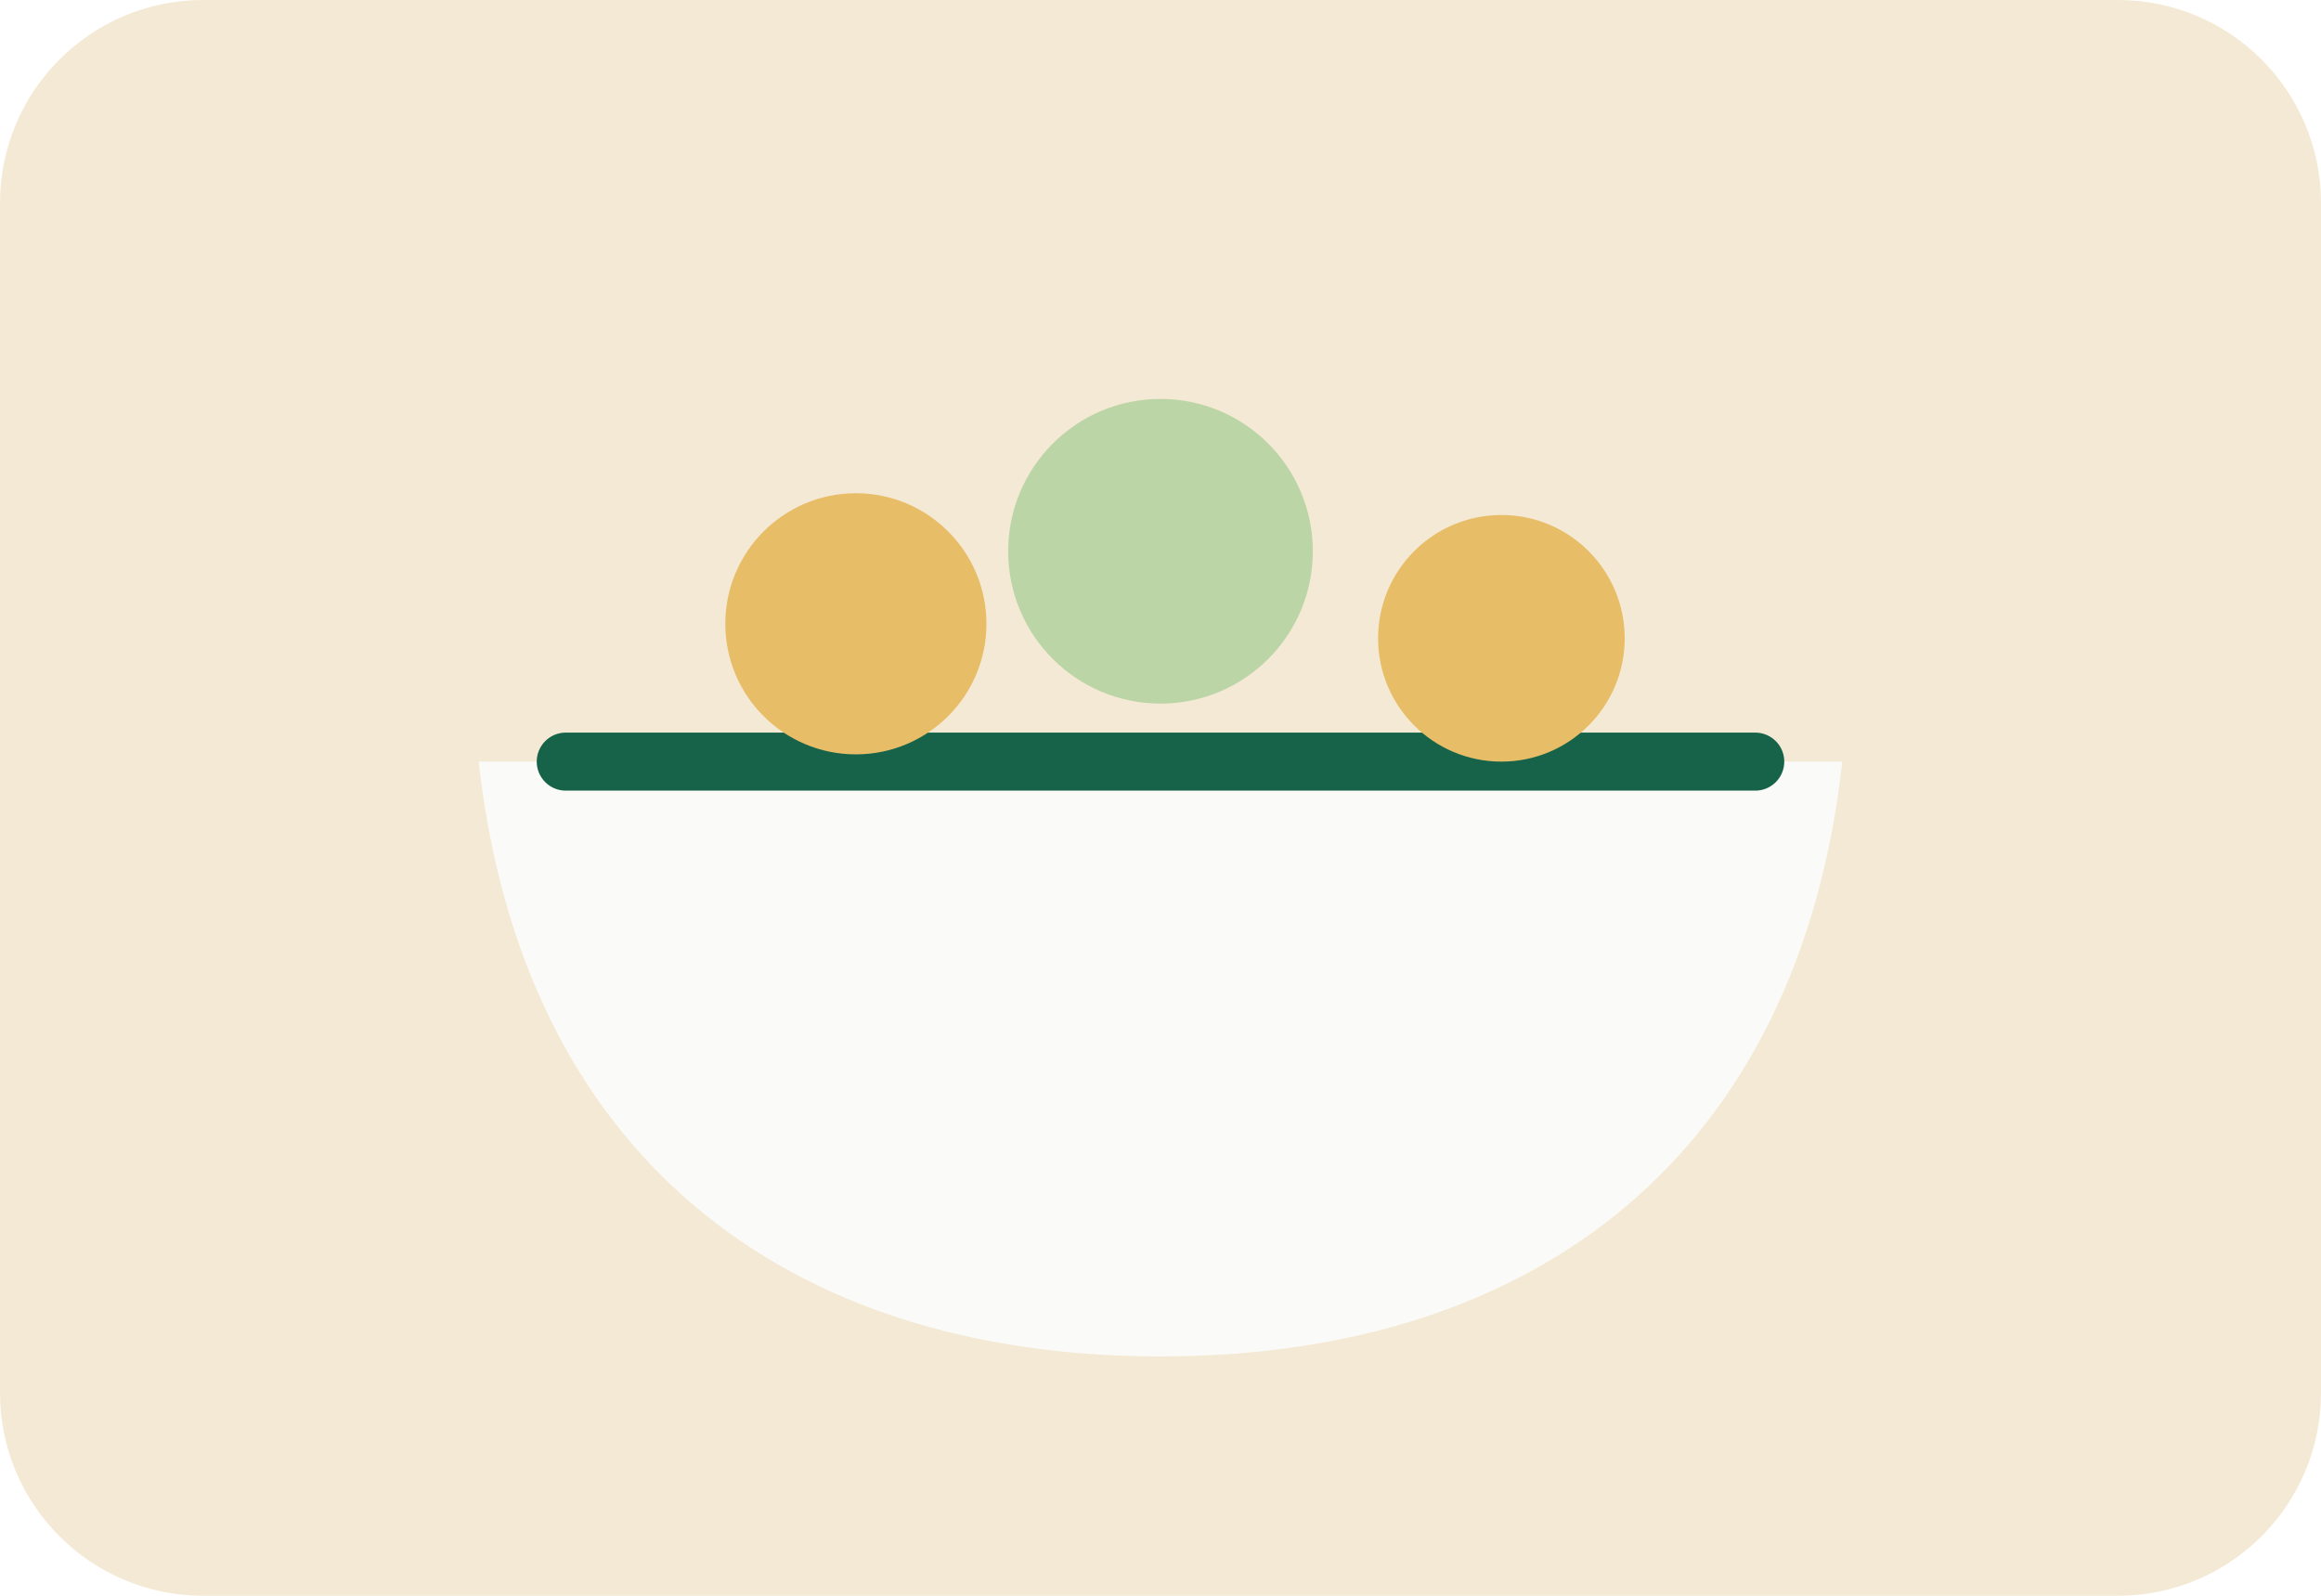
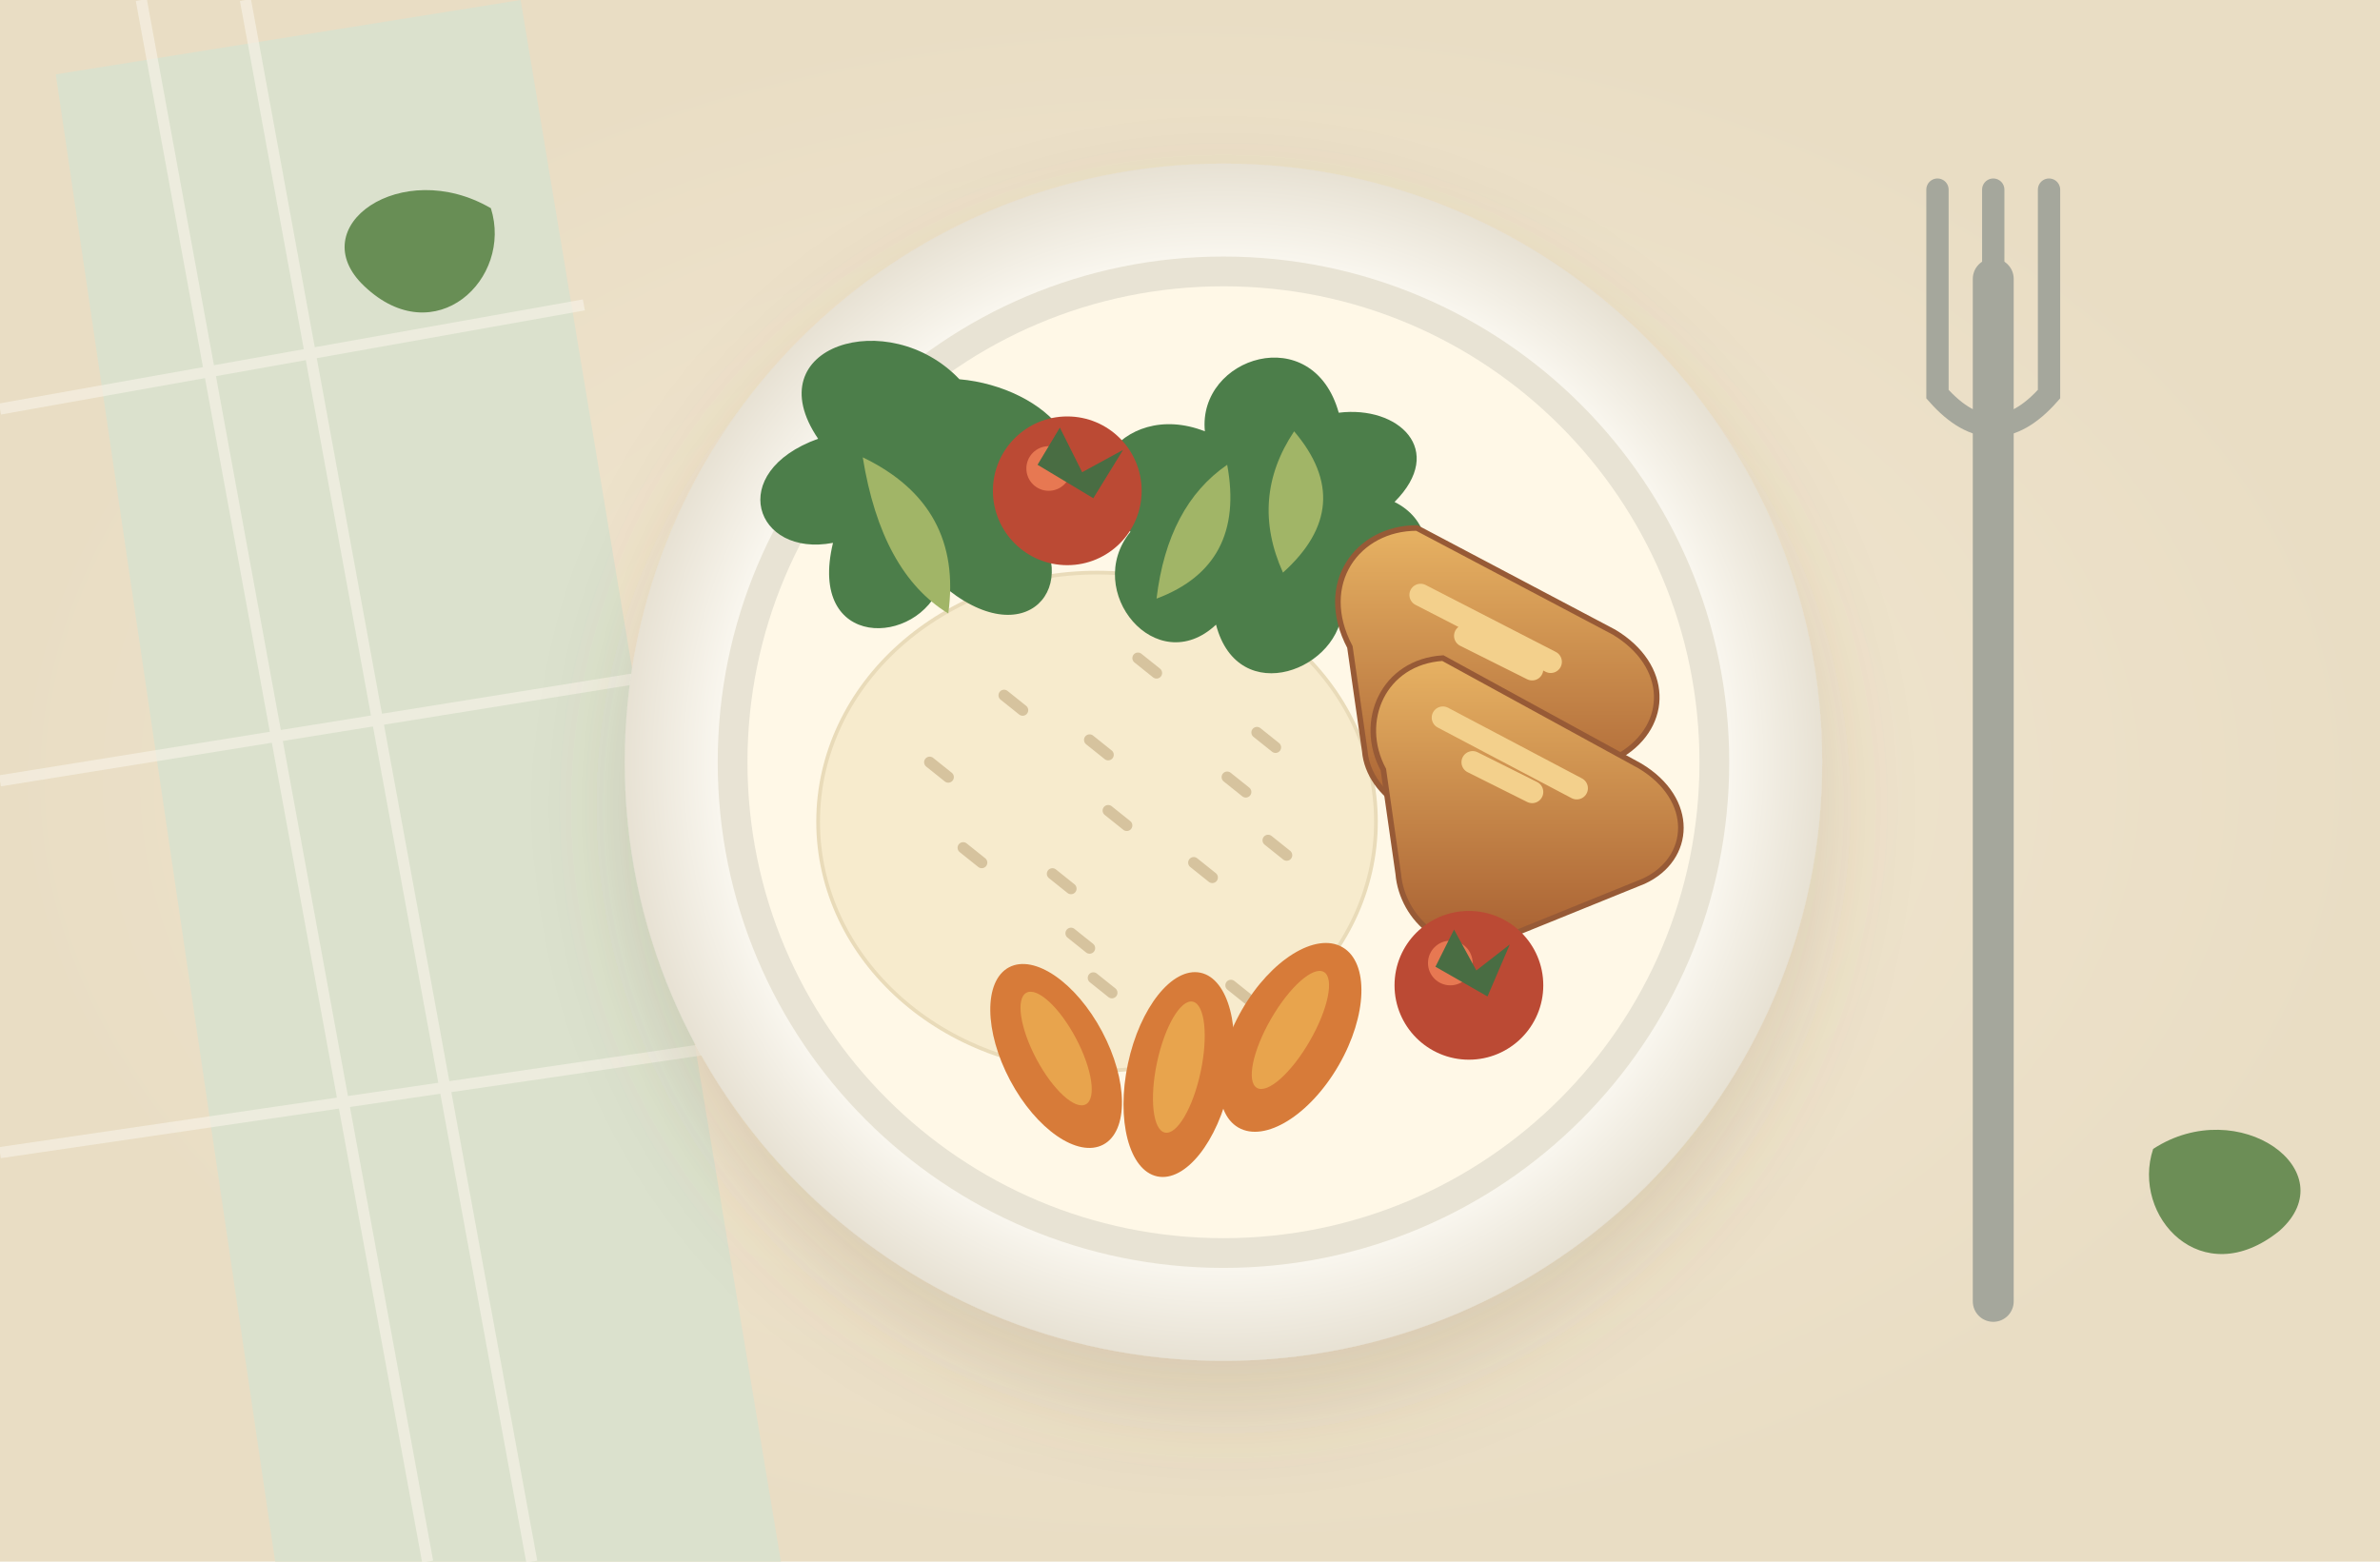
- <svg xmlns="http://www.w3.org/2000/svg" viewBox="0 0 320 220" fill="none">
-   <rect width="320" height="220" rx="28" fill="#F4E9D4" />
-   <path d="M66 105h188c-6 54-42 82-94 82s-88-28-94-82Z" fill="#FAFBF8" />
-   <path d="M78 105h164" stroke="#16634A" stroke-width="8" stroke-linecap="round" />
-   <circle cx="118" cy="86" r="18" fill="#E8BD68" />
-   <circle cx="160" cy="76" r="21" fill="#BBD5A6" />
-   <circle cx="207" cy="88" r="17" fill="#E8BD68" />
+ <svg xmlns="http://www.w3.org/2000/svg" viewBox="0 0 640 420">
+   <defs>
+     <radialGradient id="bg">
+       <stop stop-color="#F4E9D4" />
+       <stop offset="1" stop-color="#E9DDC4" />
+     </radialGradient>
+     <radialGradient id="plate">
+       <stop stop-color="#FFFFFF" />
+       <stop offset=".8" stop-color="#FEFCF6" />
+       <stop offset="1" stop-color="#E7E1D3" />
+     </radialGradient>
+     <linearGradient id="bread" x2="0" y2="1">
+       <stop stop-color="#E7B263" />
+       <stop offset="1" stop-color="#A86032" />
+     </linearGradient>
+     <filter id="shadow" x="-.3" y="-.3" width="1.6" height="1.6">
+       <feDropShadow dx="0" dy="12" stdDeviation="12" flood-color="#776344" flood-opacity=".17" />
+     </filter>
+   </defs>
+   <rect width="640" height="420" fill="url(#bg)" />
+   <path d="M15 20 140 0l70 420H74Z" fill="#DBE1CD" />
+   <path d="m38 0 77 420M66 0l77 420M0 110l157-28M0 210l174-28M0 310l191-28" stroke="#F8F4E9" stroke-width="3" opacity=".6" />
+   <g filter="url(#shadow)">
+     <circle cx="329" cy="205" r="161" fill="url(#plate)" />
+     <circle cx="329" cy="205" r="136" fill="#E8E3D4" />
+     <circle cx="329" cy="205" r="128" fill="#FFF8E7" />
+   </g>
+   <g fill="#F7EBCD" stroke="#E9DBB9" stroke-width="1">
+     <ellipse cx="295" cy="221" rx="75" ry="67" />
+     <path d="m250 205 5 4m15-22 5 4m18 8 5 4m-39 25 5 4m34-14 5 4m-15 29 5 4m28-23 5 4m-20-59 5 4m27 16 5 4m-2 25 5 4m-52 33 5 4m32-2 5 4m-6-60 5 4m-52 22 5 4" stroke="#D6C39E" stroke-width="3" stroke-linecap="round" />
+   </g>
+   <g fill="#4C7E4A">
+     <path d="M258 102c-19-20-55-9-38 16-25 9-17 32 4 28-7 29 23 28 29 11 23 20 39 0 24-17 25-16 4-36-19-38Z" />
+     <path d="M360 111c-7-25-38-15-36 5-23-9-39 16-20 27-13 16 7 40 23 25 6 23 34 12 34-5 19 9 32-19 14-28 14-14 1-26-15-24Z" />
+   </g>
+   <g fill="#A1B567">
+     <path d="M232 123q27 13 23 42-18-11-23-42Z" />
+     <path d="M330 125q-16 11-19 36 24-9 19-36Z" />
+     <path d="M348 116q-12 18-3 38 20-18 3-38Z" />
+   </g>
+   <g fill="url(#bread)" stroke="#975A36" stroke-width="1.5">
+     <path d="M363 174c-9-17 2-32 18-32l53 28c15 9 15 25 2 33l-39 16c-14 5-29-5-30-17Z" />
+     <path d="M372 207c-7-13 0-29 16-30l53 29c15 9 14 25 1 31l-37 15c-16 7-28-5-29-17Z" />
+   </g>
+   <g stroke="#F3D08C" stroke-width="6" stroke-linecap="round">
+     <path d="m382 160 35 18m-23-7 18 9m-24 13 36 19m-28-7 16 8" />
+   </g>
+   <g fill="#D77B39">
+     <ellipse cx="284" cy="284" rx="14" ry="27" transform="rotate(-28 284 284)" />
+     <ellipse cx="317" cy="289" rx="14" ry="28" transform="rotate(12 317 289)" />
+     <ellipse cx="347" cy="279" rx="15" ry="28" transform="rotate(30 347 279)" />
+   </g>
+   <g fill="#E8A44D">
+     <ellipse cx="284" cy="282" rx="6" ry="17" transform="rotate(-28 284 282)" />
+     <ellipse cx="317" cy="287" rx="6" ry="18" transform="rotate(12 317 287)" />
+     <ellipse cx="347" cy="277" rx="6" ry="18" transform="rotate(30 347 277)" />
+   </g>
+   <g fill="#BB4A34">
+     <circle cx="287" cy="132" r="20" />
+     <circle cx="395" cy="265" r="20" />
+   </g>
+   <g fill="#E77852">
+     <circle cx="282" cy="126" r="6" />
+     <circle cx="390" cy="259" r="6" />
+   </g>
+   <g fill="#496D43">
+     <path d="m285 115 6 12 11-6-8 13-15-9Z" />
+     <path d="m391 250 6 11 9-7-6 14-14-8Z" />
+   </g>
+   <path d="M536 75v275" stroke="#A5A79C" stroke-width="11" stroke-linecap="round" />
+   <path d="M521 51v55q15 17 30 0V51m-15 0v56" fill="none" stroke="#A5A79C" stroke-width="6" stroke-linecap="round" />
+   <path d="M132 56c-24-14-51 5-34 21 19 18 40-2 34-21Z" fill="#688E55" />
+   <path d="M579 309c23-15 52 6 34 22-21 17-40-4-34-22Z" fill="#6C8E56" />
</svg>
